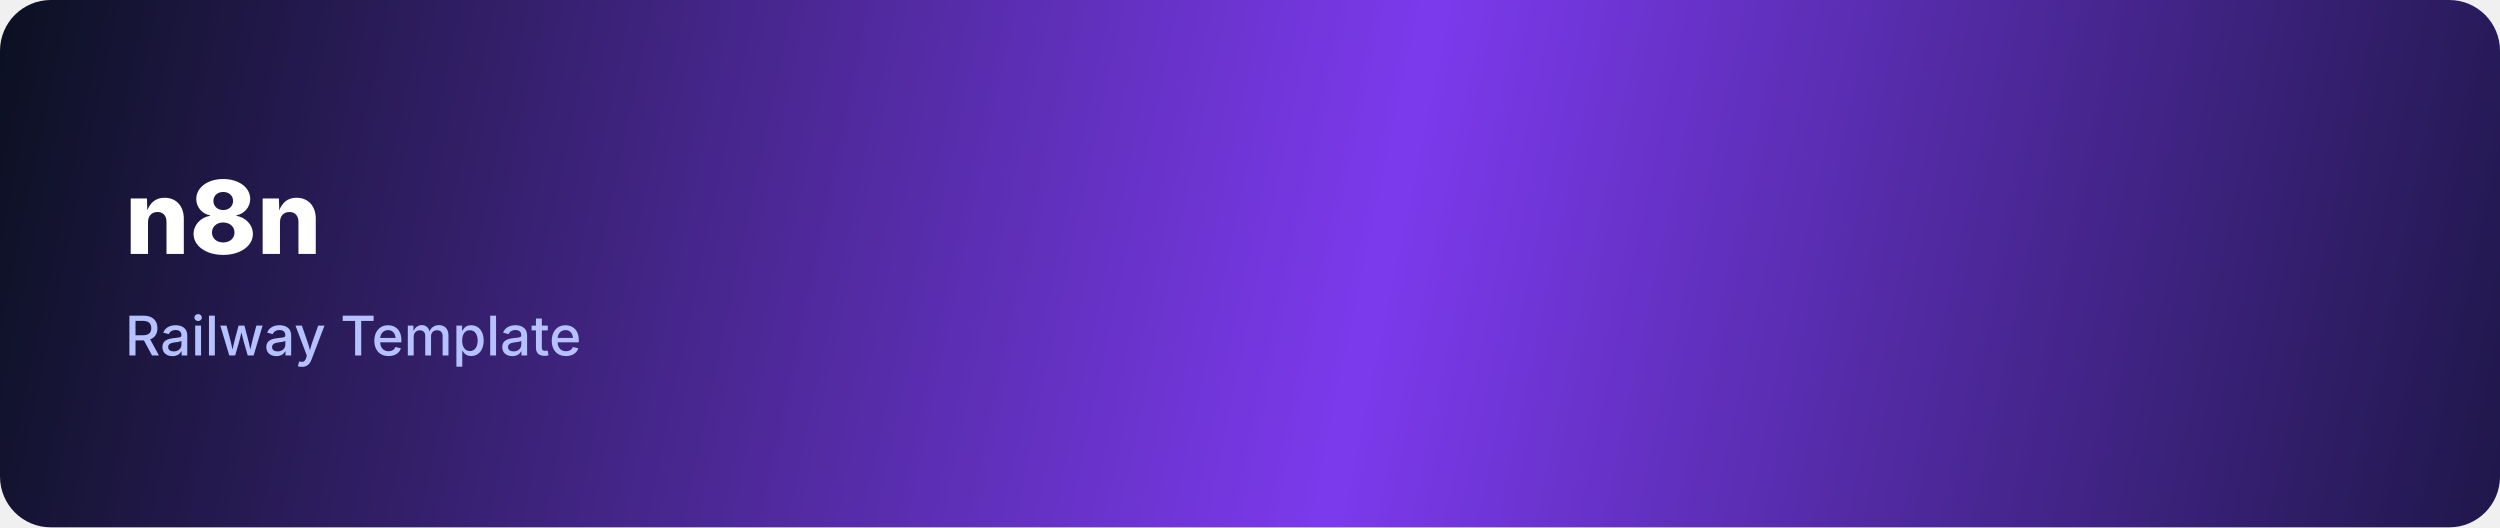
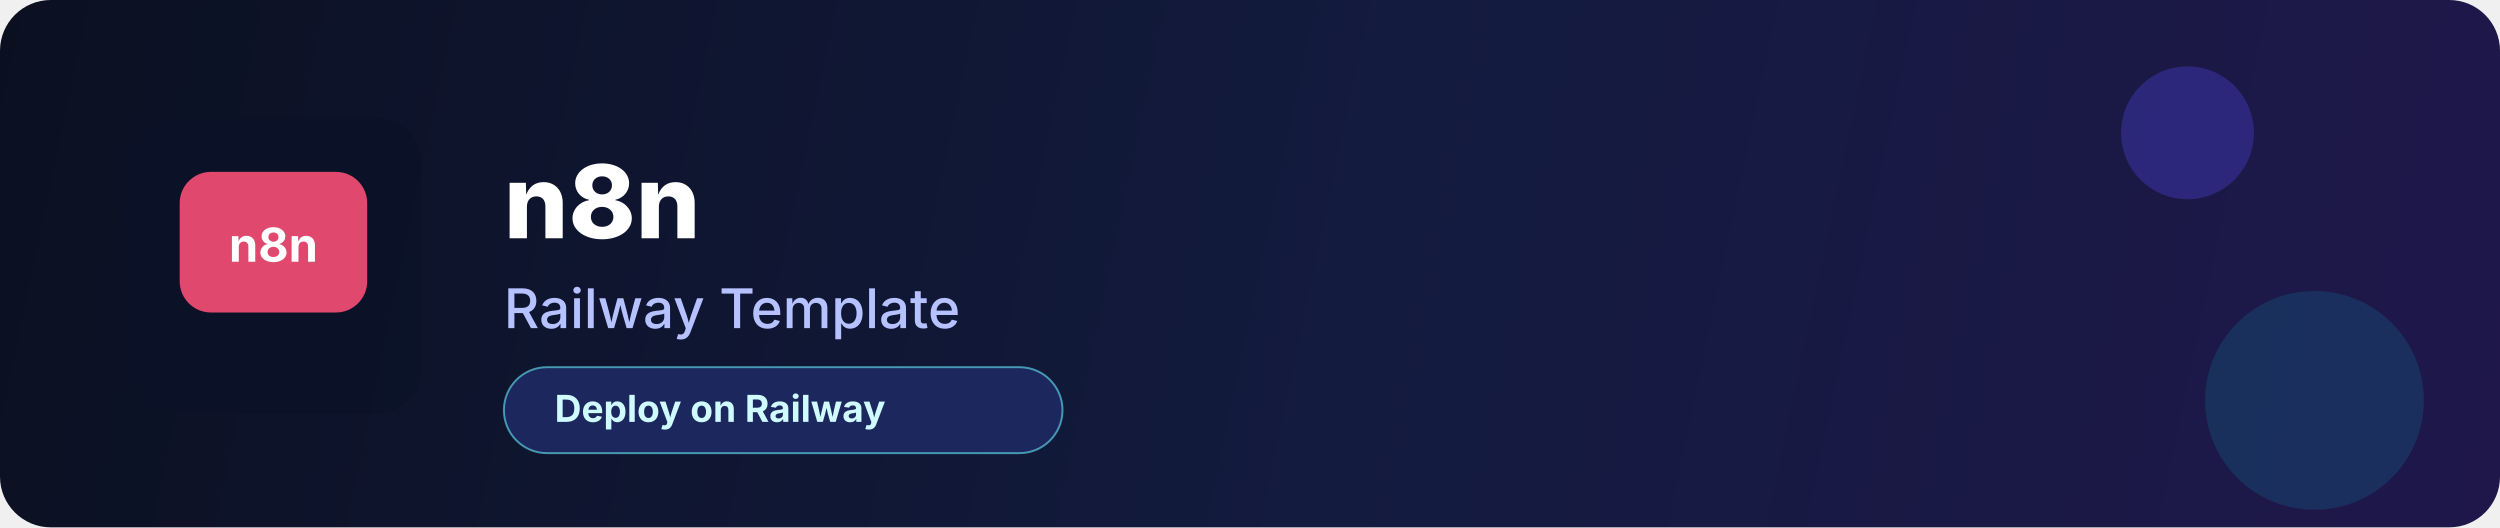
- <svg xmlns="http://www.w3.org/2000/svg" width="1280" height="270" viewBox="0 0 1280 270" fill="none" role="img" aria-labelledby="title">
+ <svg xmlns="http://www.w3.org/2000/svg" width="1280" height="270" viewBox="0 0 1280 270" fill="none" role="img" aria-labelledby="title desc">
  <defs>
    <linearGradient id="bg" x1="0" y1="0" x2="1280" y2="270" gradientUnits="userSpaceOnUse">
      <stop stop-color="#0B1021" />
-       <stop offset="0.55" stop-color="#7c3aed" />
+       <stop offset="0.55" stop-color="#131B3F" />
      <stop offset="1" stop-color="#1F174A" />
    </linearGradient>
  </defs>
  <rect width="1280" height="270" rx="26" fill="url(#bg)" />
-   <text x="64" y="130" fill="#FFFFFF" font-family="Inter,Segoe UI,Roboto,Helvetica,Arial,sans-serif" font-size="52" font-weight="800">n8n</text>
-   <text x="64" y="182" fill="#B6C2FF" font-family="Inter,Segoe UI,Roboto,Helvetica,Arial,sans-serif" font-size="28" font-weight="500">Railway Template</text>
+   <circle cx="1120" cy="68" r="34" fill="#4F46E5" opacity="0.33" />
+   <circle cx="1185" cy="205" r="56" fill="#06B6D4" opacity="0.15" />
+   <rect x="64" y="60" width="152" height="152" rx="24" fill="#0B1228" opacity="0.92" />
+   <rect x="92" y="88" width="96" height="72" rx="16" fill="#EA4B71" opacity="0.95" />
+   <text x="140" y="134" text-anchor="middle" fill="#FFFFFF" font-family="Inter,Segoe UI,Roboto,Helvetica,Arial,sans-serif" font-size="24" font-weight="700">n8n</text>
+   <text x="258" y="122" fill="#FFFFFF" font-family="Inter,Segoe UI,Roboto,Helvetica,Arial,sans-serif" font-size="52" font-weight="800">n8n</text>
+   <text x="258" y="168" fill="#B6C2FF" font-family="Inter,Segoe UI,Roboto,Helvetica,Arial,sans-serif" font-size="28" font-weight="500">Railway Template</text>
+   <rect x="258" y="188" width="286" height="44" rx="22" fill="#1C285D" stroke="#67E8F9" stroke-opacity="0.6" />
+   <text x="284" y="216" fill="#CFFAFE" font-family="Inter,Segoe UI,Roboto,Helvetica,Arial,sans-serif" font-size="19" font-weight="700">Deploy on Railway</text>
</svg>
